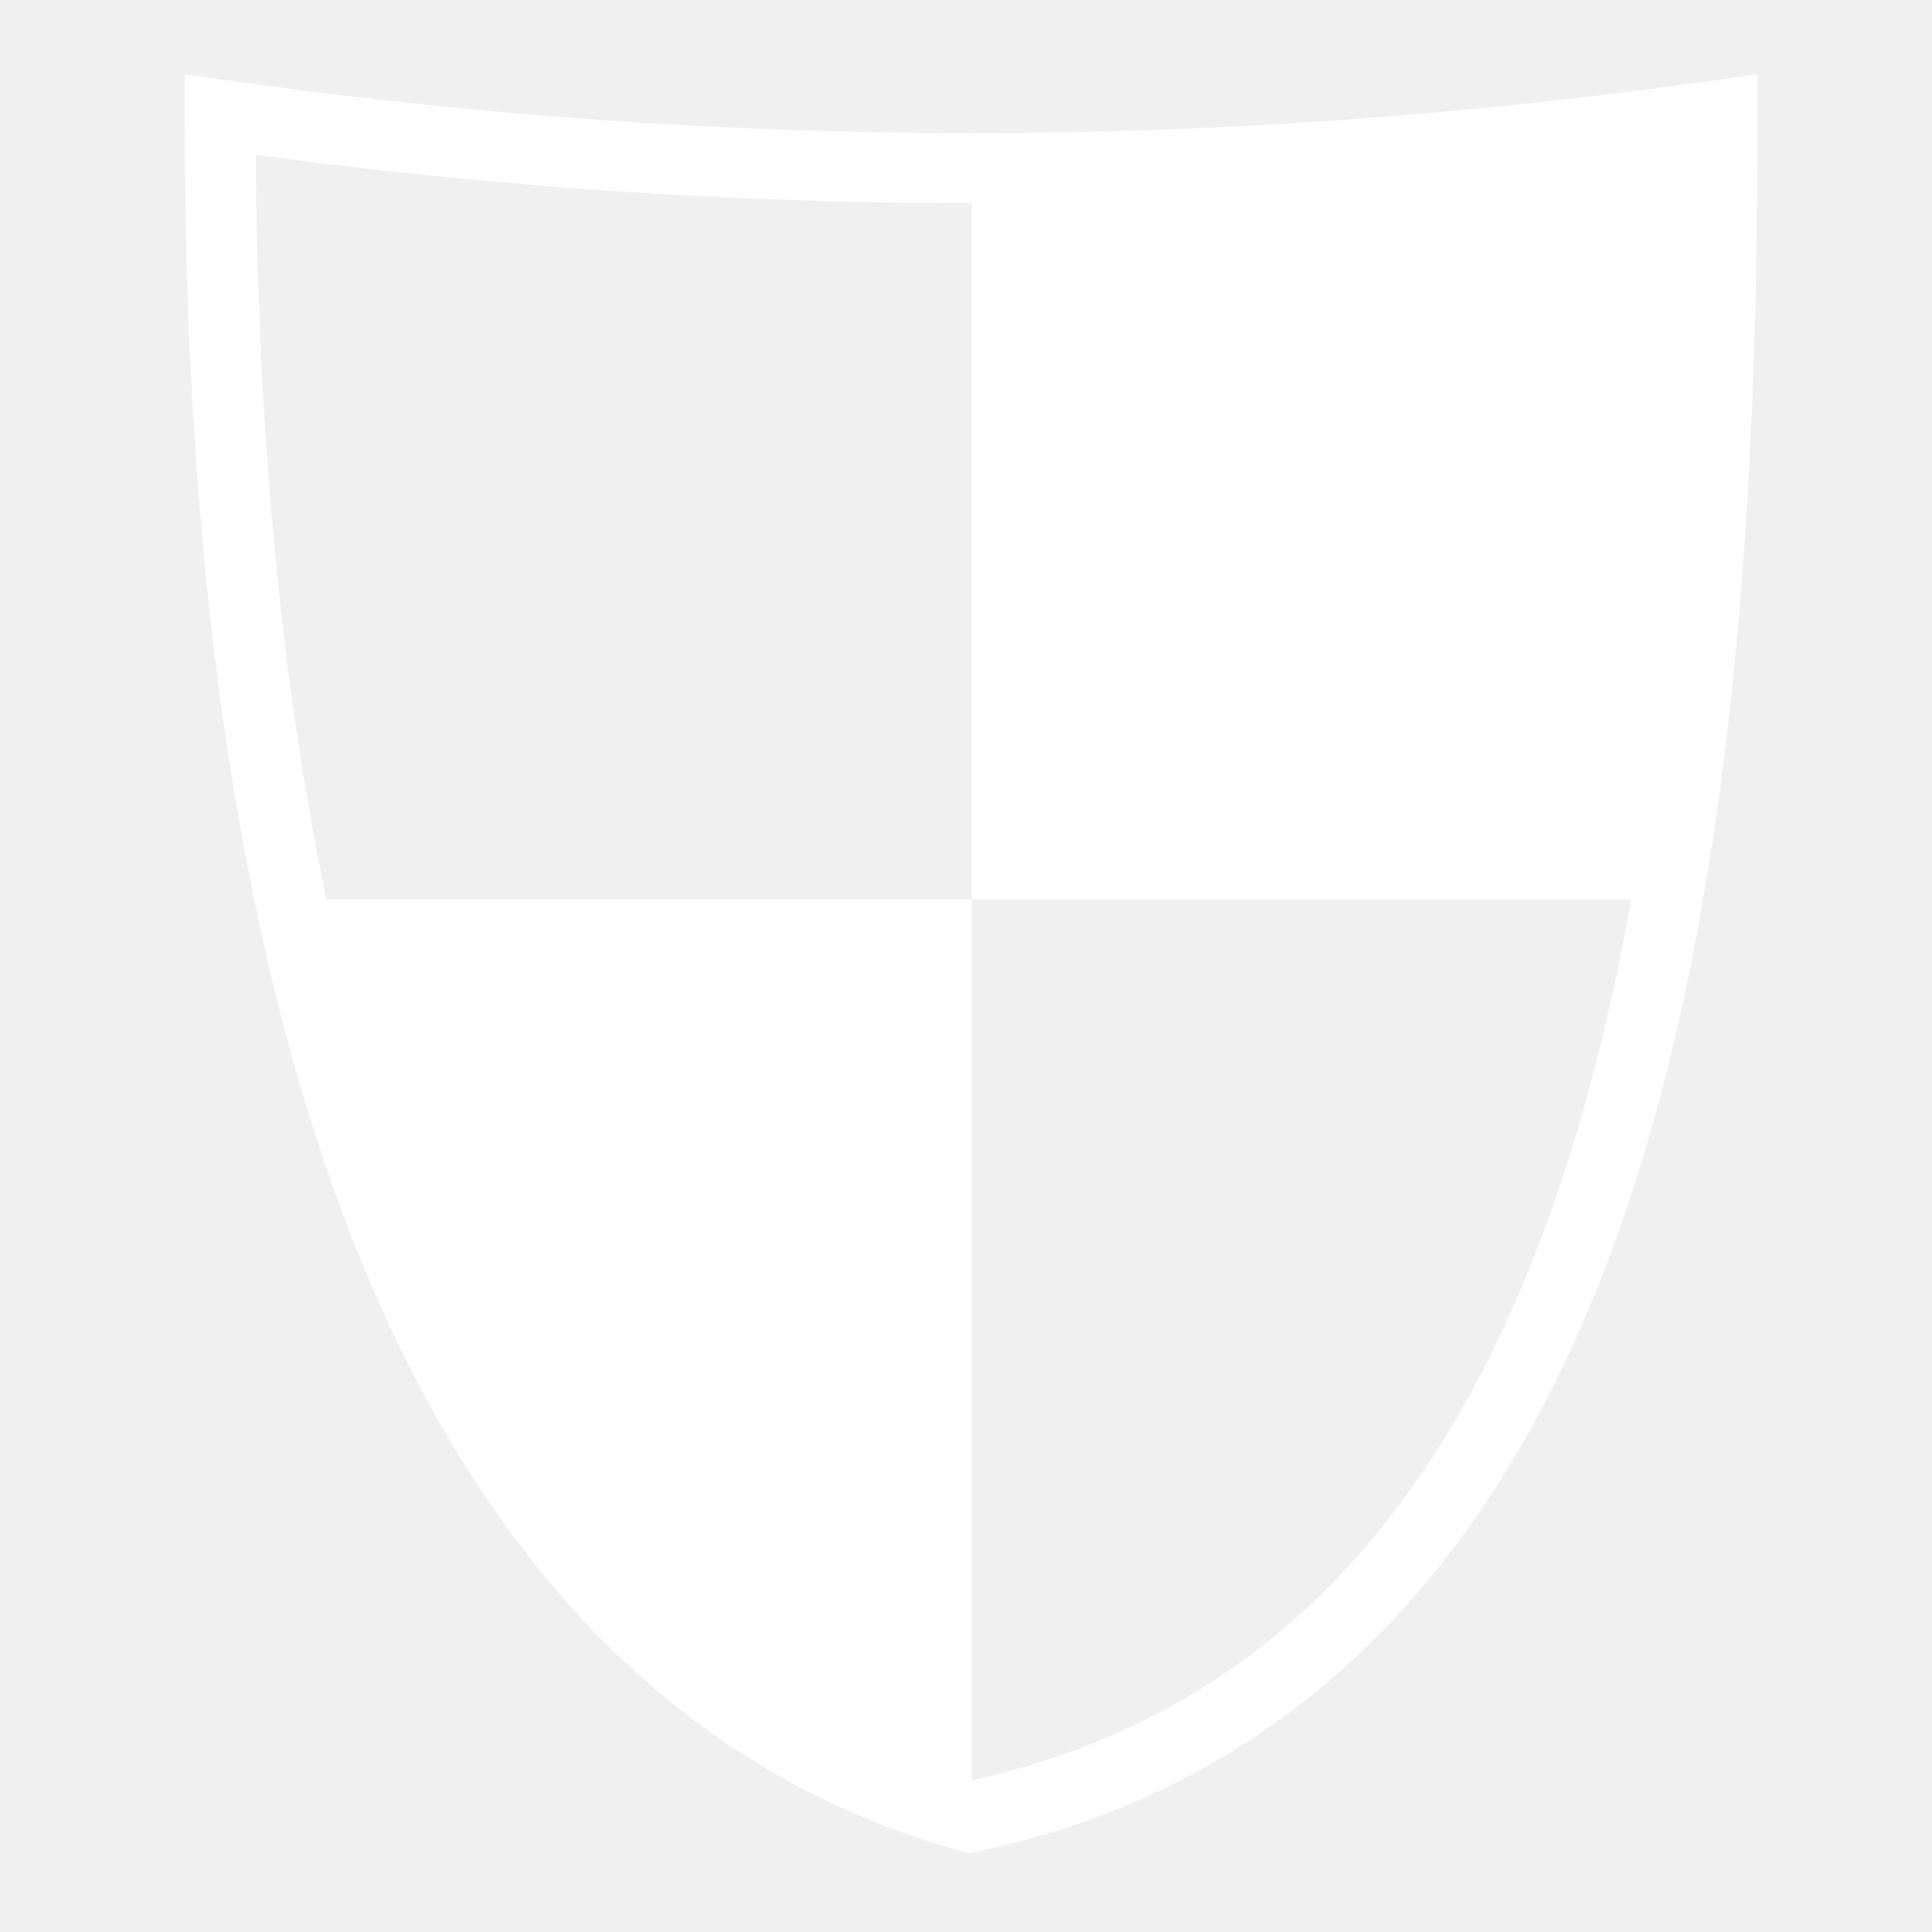
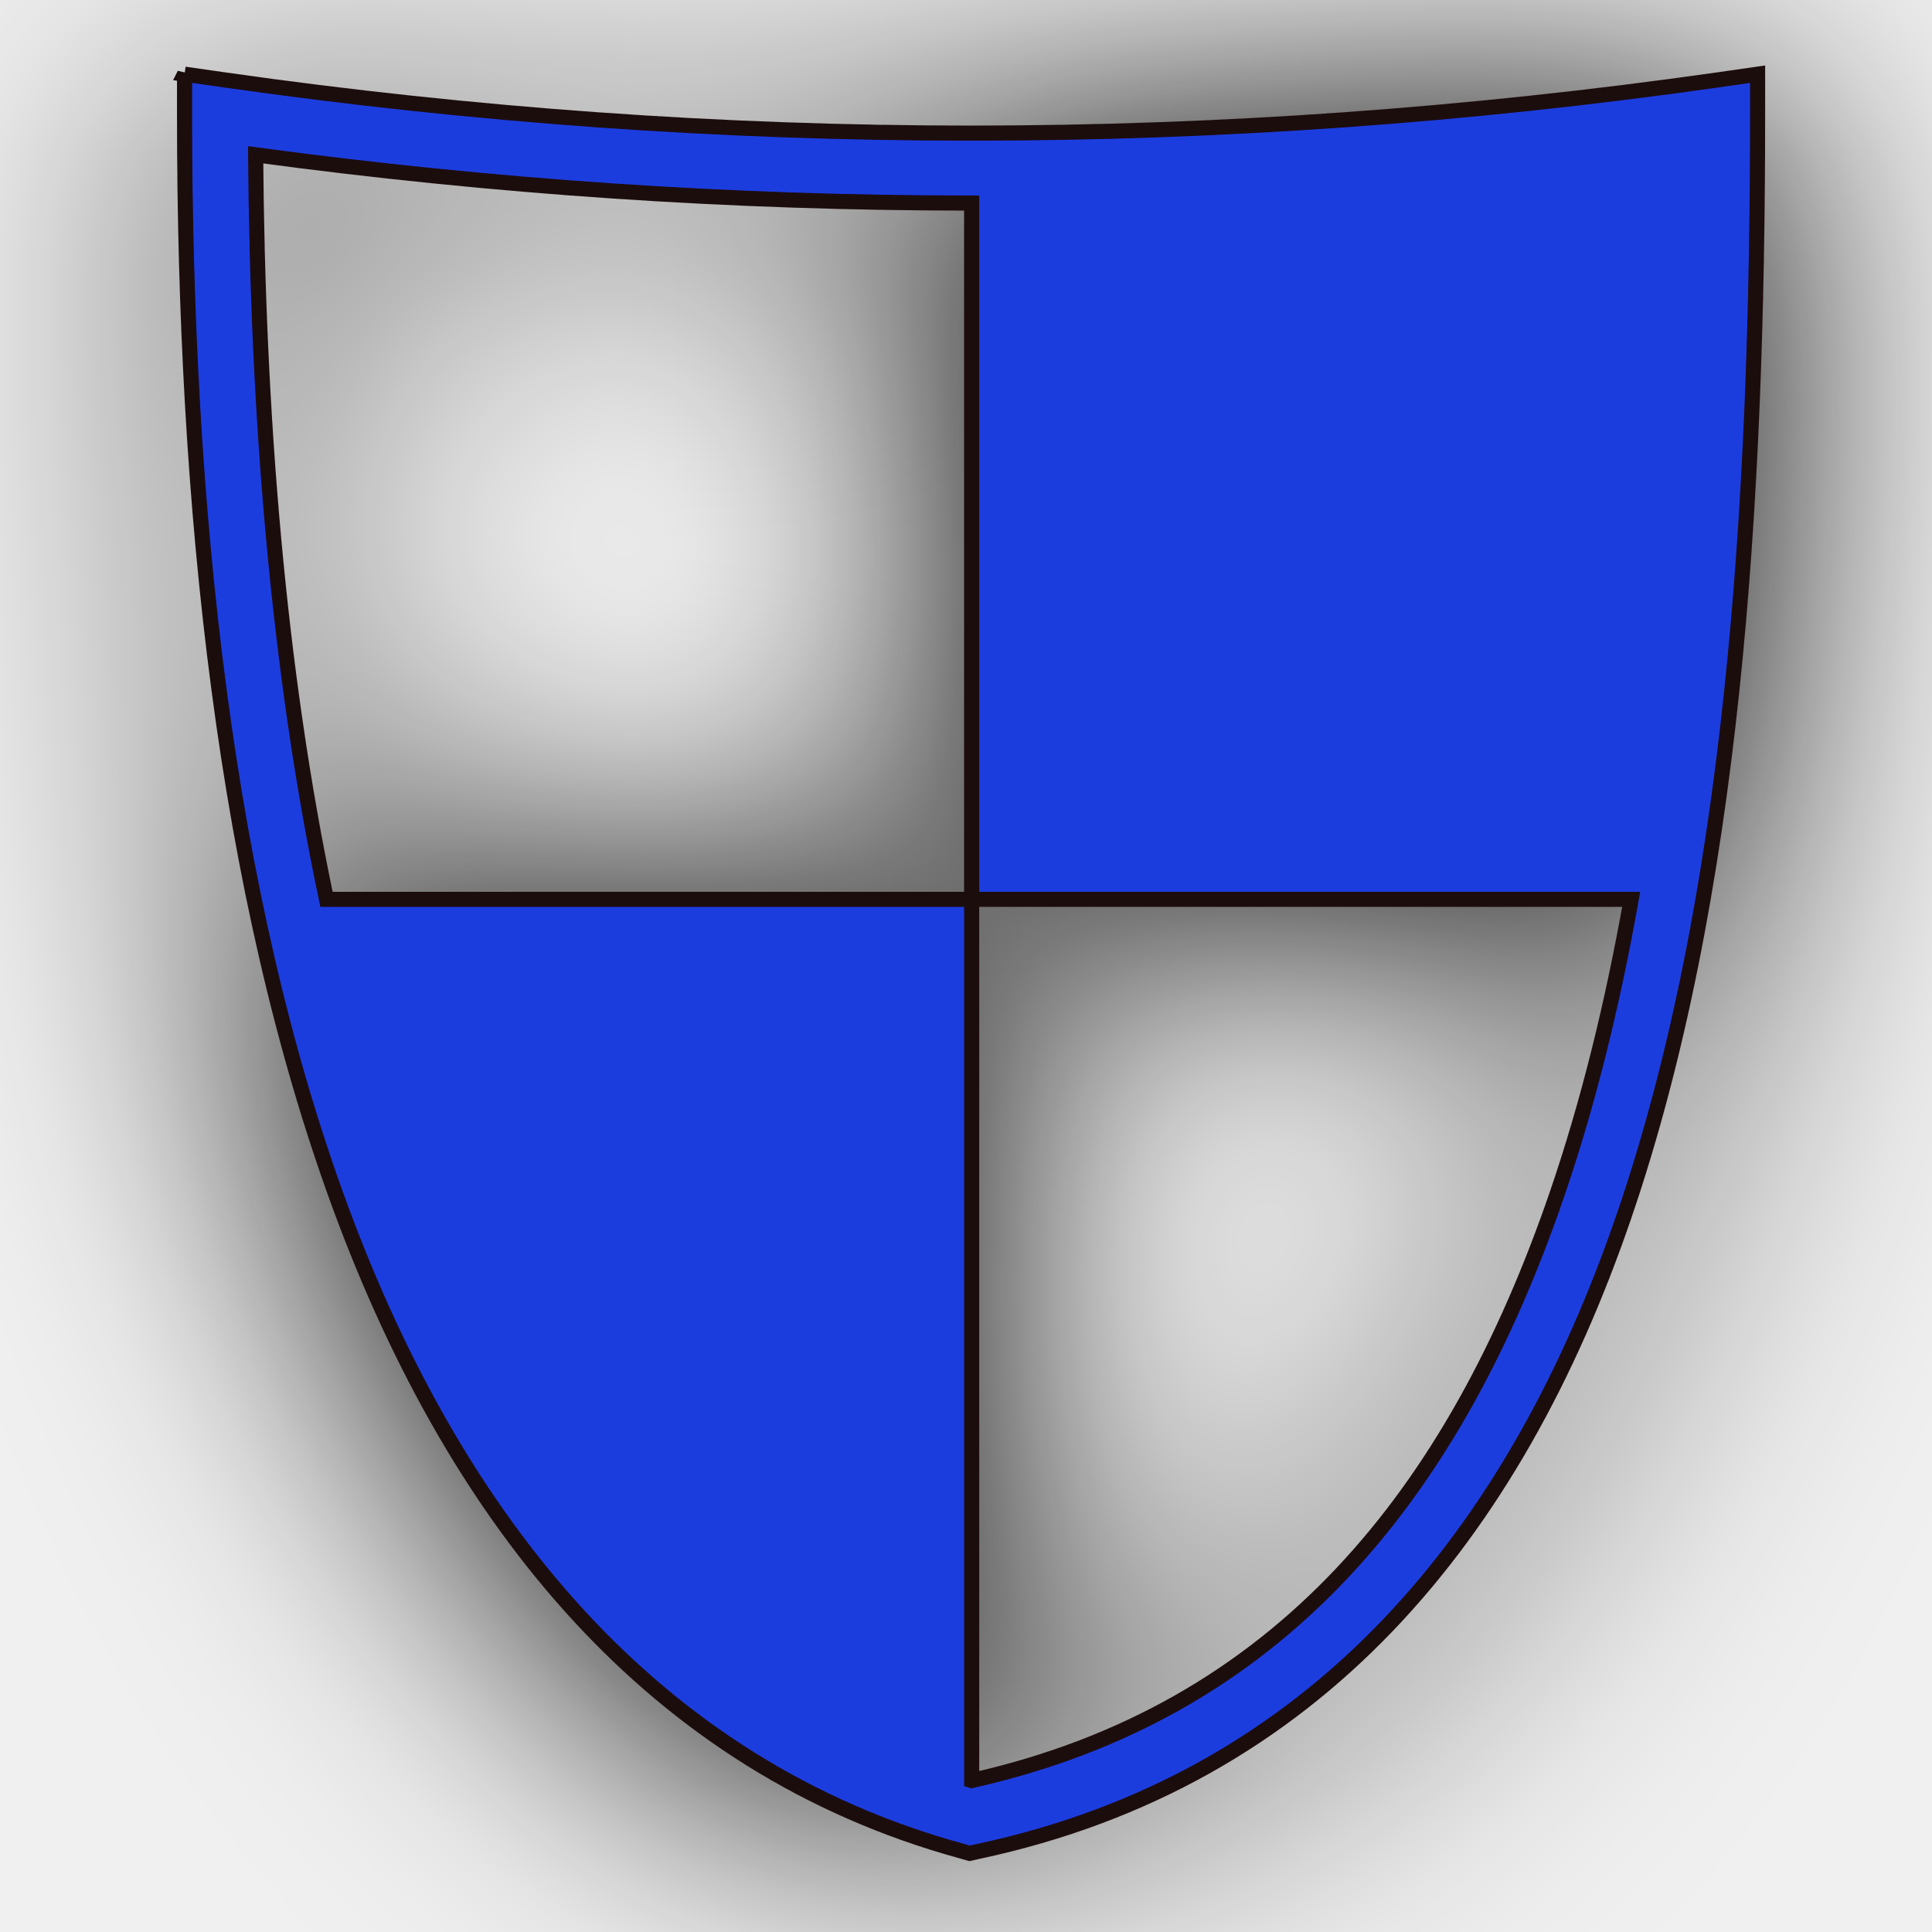
<svg xmlns="http://www.w3.org/2000/svg" viewBox="0 0 512 512" style="height: 512px; width: 512px;">
+   <defs>
+     <filter id="shadow-1" height="300%" width="300%" x="-100%" y="-100%">
+       <feFlood flood-color="rgba(0, 0, 0, 1)" result="flood" />
+       <feComposite in="flood" in2="SourceGraphic" operator="atop" result="composite" />
+       <feGaussianBlur in="composite" stdDeviation="42" result="blur" />
+       <feOffset dx="0" dy="0" result="offset" />
+       <feComposite in="SourceGraphic" in2="offset" operator="over" />
+     </filter>
+   </defs>
  <g class="" transform="translate(0,0)" style="">
-     <path d="M48.906 19.656v10.782c0 103.173 10.53 206.07 41.313 289.53 30.78 83.463 82.763 148.094 164.53 170.563l2.188.626 2.25-.5c89.686-19.12 142.322-84.028 171.187-168.344 28.865-84.315 35.406-188.656 35.406-291.875v-10.78l-10.655 1.53C323.26 39.954 191.452 40 59.595 21.188l-10.69-1.53zM67.75 41.03c63.242 8.536 126.495 12.792 189.75 12.782v184.532h174.78c-4.905 27.572-11.31 53.747-19.592 77.937-27.348 79.884-73.757 137.33-155.157 155.564-.008-.003-.02.003-.03 0v-233.5H86.53c-12.87-60.99-18.277-128.81-18.78-197.313z" fill="#fff" fill-opacity="1" />
+     <path d="M48.906 19.656v10.782c0 103.173 10.53 206.07 41.313 289.53 30.78 83.463 82.763 148.094 164.53 170.563l2.188.626 2.25-.5c89.686-19.12 142.322-84.028 171.187-168.344 28.865-84.315 35.406-188.656 35.406-291.875v-10.78l-10.655 1.53C323.26 39.954 191.452 40 59.595 21.188l-10.69-1.53zM67.75 41.03c63.242 8.536 126.495 12.792 189.75 12.782v184.532h174.78c-4.905 27.572-11.31 53.747-19.592 77.937-27.348 79.884-73.757 137.33-155.157 155.564-.008-.003-.02.003-.03 0v-233.5H86.53c-12.87-60.99-18.277-128.81-18.78-197.313z" fill="#1f3cde" fill-opacity="1" stroke="#1e0808" stroke-opacity="1" stroke-width="4" transform="translate(0, 0) scale(1, 1) rotate(-360, 256, 256) skewX(0) skewY(0)" filter="url(#shadow-1)" />
  </g>
</svg>
